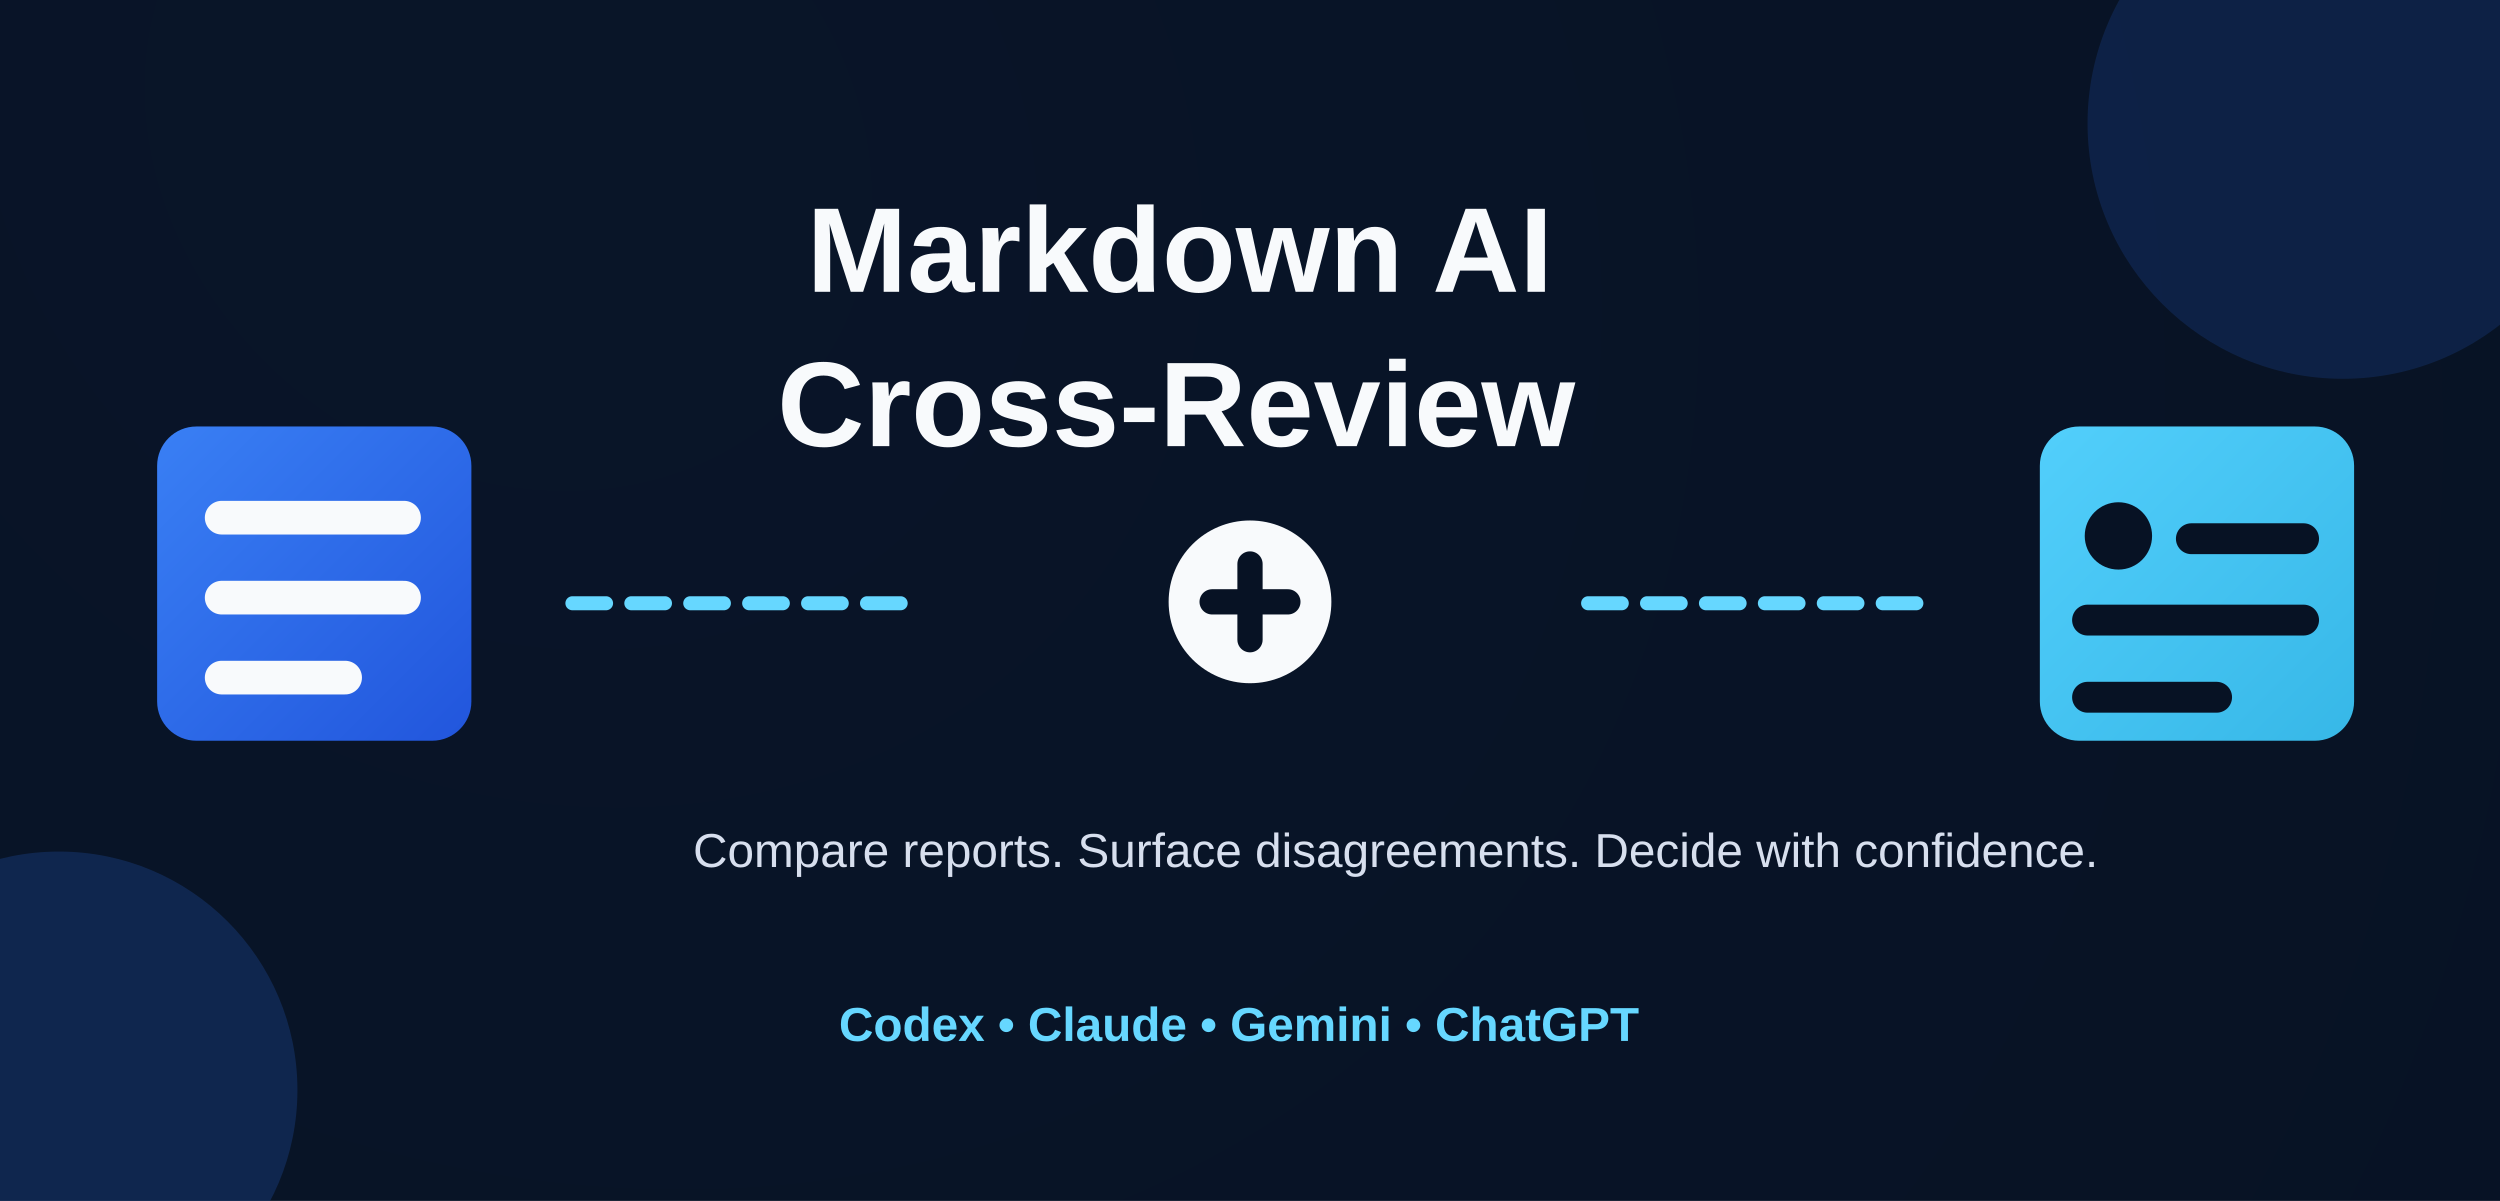
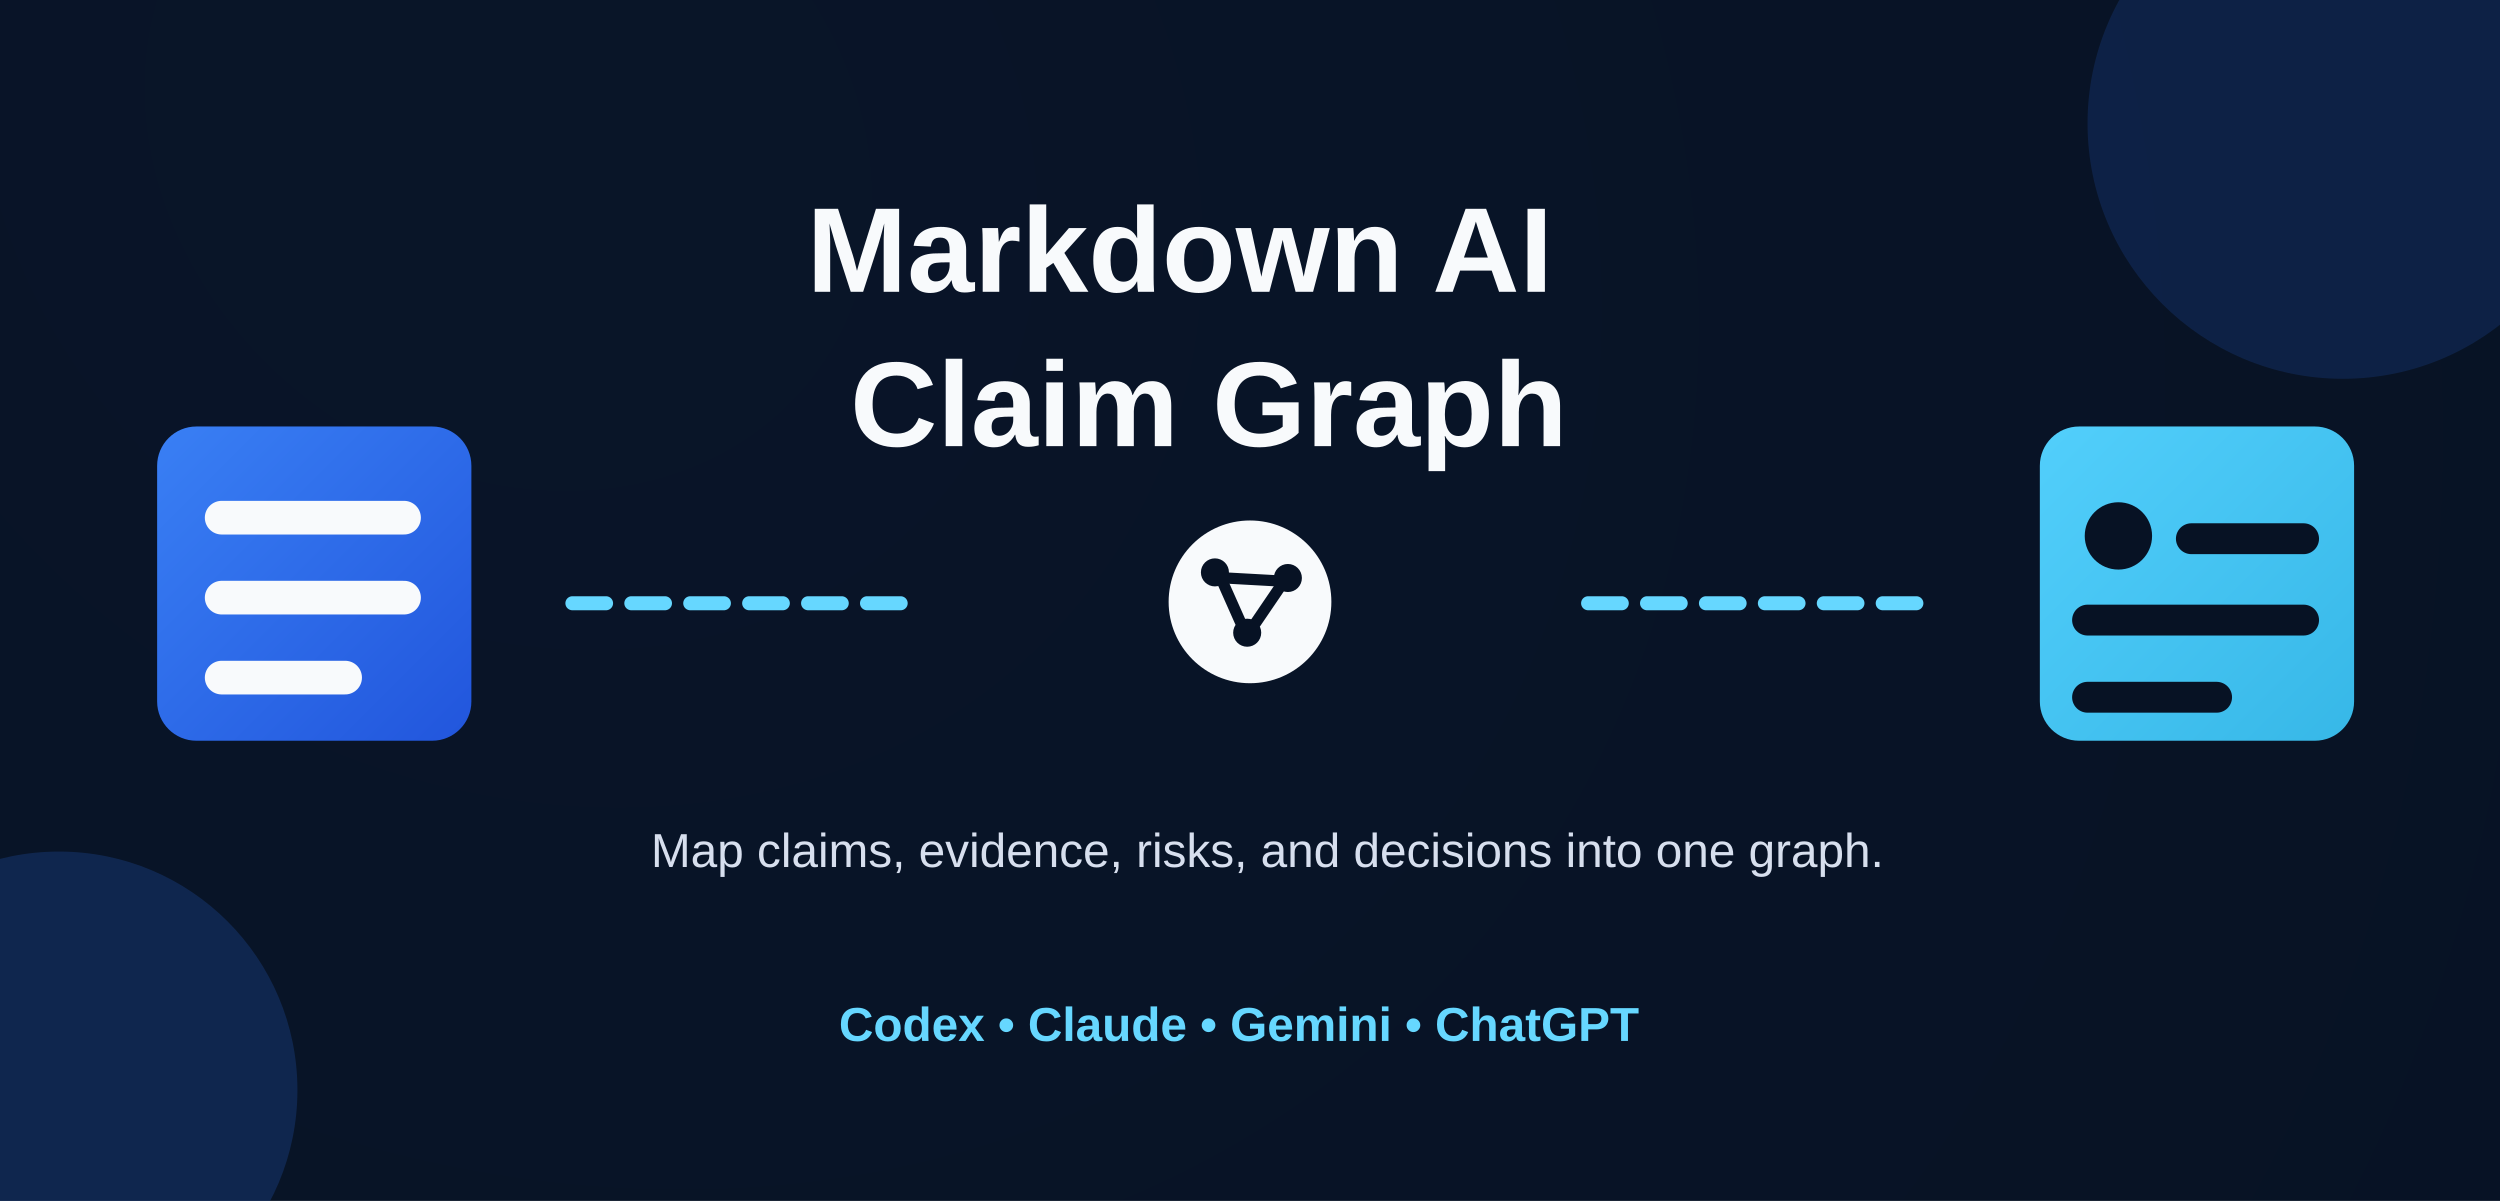
<svg xmlns="http://www.w3.org/2000/svg" width="1782" height="856" viewBox="0 0 1782 856" fill="none">
  <rect width="1782" height="856" fill="#071224" />
  <rect width="1782" height="856" fill="url(#grain)" fill-opacity="0.18" />
  <circle cx="1670" cy="88" r="182" fill="#14356E" fill-opacity="0.45" />
  <circle cx="42" cy="777" r="170" fill="#16346B" fill-opacity="0.58" />
  <rect x="112" y="304" width="224" height="224" rx="28" fill="url(#leftCard)" />
  <path d="M158 369H288" stroke="#F8FAFC" stroke-width="24" stroke-linecap="round" />
  <path d="M158 426H288" stroke="#F8FAFC" stroke-width="24" stroke-linecap="round" />
  <path d="M158 483H246" stroke="#F8FAFC" stroke-width="24" stroke-linecap="round" />
  <rect x="1454" y="304" width="224" height="224" rx="28" fill="url(#rightCard)" />
  <circle cx="1510" cy="382" r="24" fill="#071224" />
  <path d="M1562 384H1642" stroke="#071224" stroke-width="22" stroke-linecap="round" />
  <path d="M1488 442H1642" stroke="#071224" stroke-width="22" stroke-linecap="round" />
  <path d="M1488 497H1580" stroke="#071224" stroke-width="22" stroke-linecap="round" />
  <path d="M408 430H650" stroke="#66D7FF" stroke-width="10" stroke-linecap="round" stroke-dasharray="24 18" />
  <path d="M1132 430H1374" stroke="#66D7FF" stroke-width="10" stroke-linecap="round" stroke-dasharray="24 18" />
  <circle cx="891" cy="429" r="58" fill="#F8FAFC" />
-   <path d="M864 429H918" stroke="#071224" stroke-width="18" stroke-linecap="round" />
-   <path d="M891 402V456" stroke="#071224" stroke-width="18" stroke-linecap="round" />
+   <circle cx="866" cy="408" r="10" fill="#071224" />
+   <circle cx="918" cy="412" r="10" fill="#071224" />
+   <circle cx="889" cy="451" r="10" fill="#071224" />
+   <path d="M874 412L910 414" stroke="#071224" stroke-width="8" stroke-linecap="round" />
+   <path d="M872 416L884 443" stroke="#071224" stroke-width="8" stroke-linecap="round" />
+   <path d="M912 419L895 444" stroke="#071224" stroke-width="8" stroke-linecap="round" />
  <text x="575" y="208" fill="#F8FAFC" font-family="Arial, Helvetica, sans-serif" font-size="86" font-weight="700">Markdown AI</text>
-   <text x="554" y="318" fill="#F8FAFC" font-family="Arial, Helvetica, sans-serif" font-size="86" font-weight="700">Cross-Review</text>
-   <text x="494" y="618" fill="#D7DFEE" font-family="Arial, Helvetica, sans-serif" font-size="34" font-weight="400">Compare reports. Surface disagreements. Decide with confidence.</text>
+   <text x="606" y="318" fill="#F8FAFC" font-family="Arial, Helvetica, sans-serif" font-size="86" font-weight="700">Claim Graph</text>
+   <text x="464" y="618" fill="#D7DFEE" font-family="Arial, Helvetica, sans-serif" font-size="34" font-weight="400">Map claims, evidence, risks, and decisions into one graph.</text>
  <text x="598" y="742" fill="#66D7FF" font-family="Arial, Helvetica, sans-serif" font-size="34" font-weight="700">Codex • Claude • Gemini • ChatGPT</text>
  <defs>
    <linearGradient id="leftCard" x1="102" y1="287" x2="380" y2="565" gradientUnits="userSpaceOnUse">
      <stop stop-color="#3B82F6" />
      <stop offset="1" stop-color="#1D4ED8" />
    </linearGradient>
    <linearGradient id="rightCard" x1="1392" y1="286" x2="1670" y2="564" gradientUnits="userSpaceOnUse">
      <stop stop-color="#57D3FF" />
      <stop offset="1" stop-color="#35B6E6" />
    </linearGradient>
    <radialGradient id="grain" cx="0" cy="0" r="1" gradientUnits="userSpaceOnUse" gradientTransform="translate(356 93) rotate(37.9092) scale(1707.84 1436.58)">
      <stop stop-color="#11213A" />
      <stop offset="1" stop-color="#071224" />
    </radialGradient>
  </defs>
</svg>
